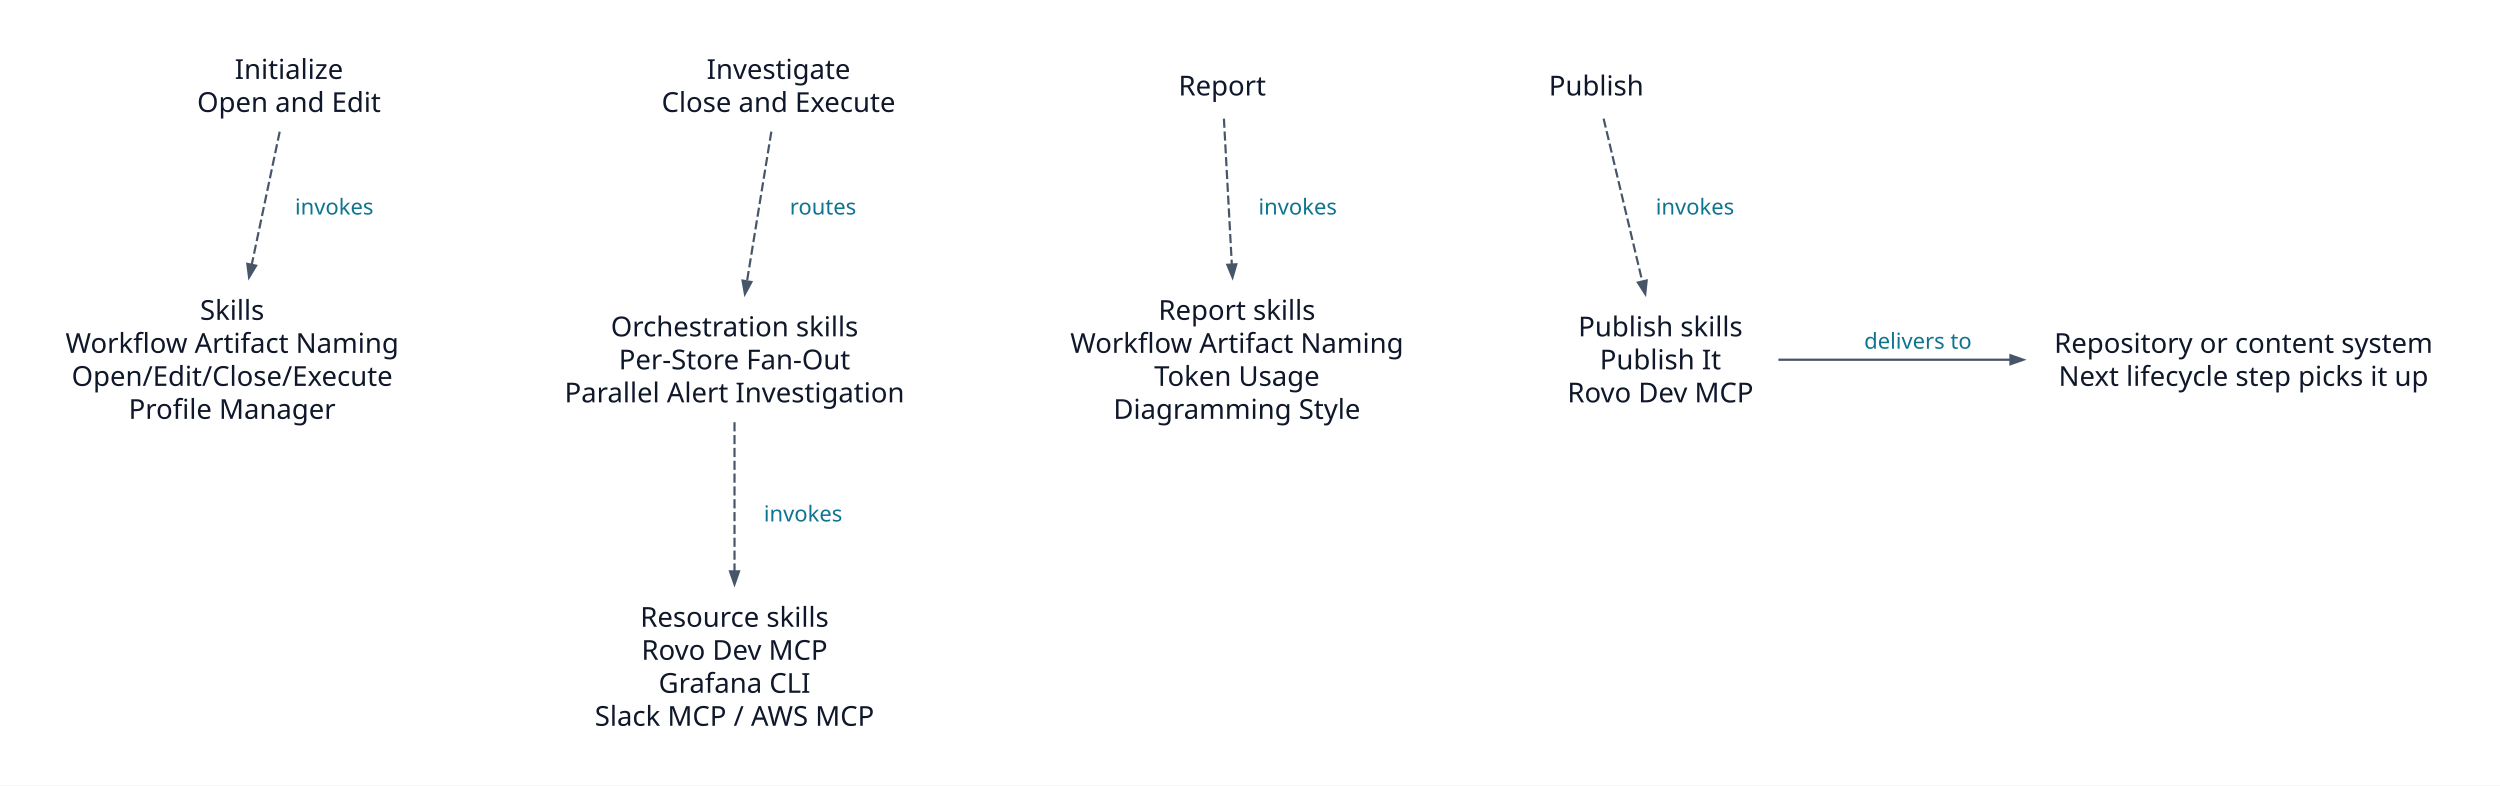
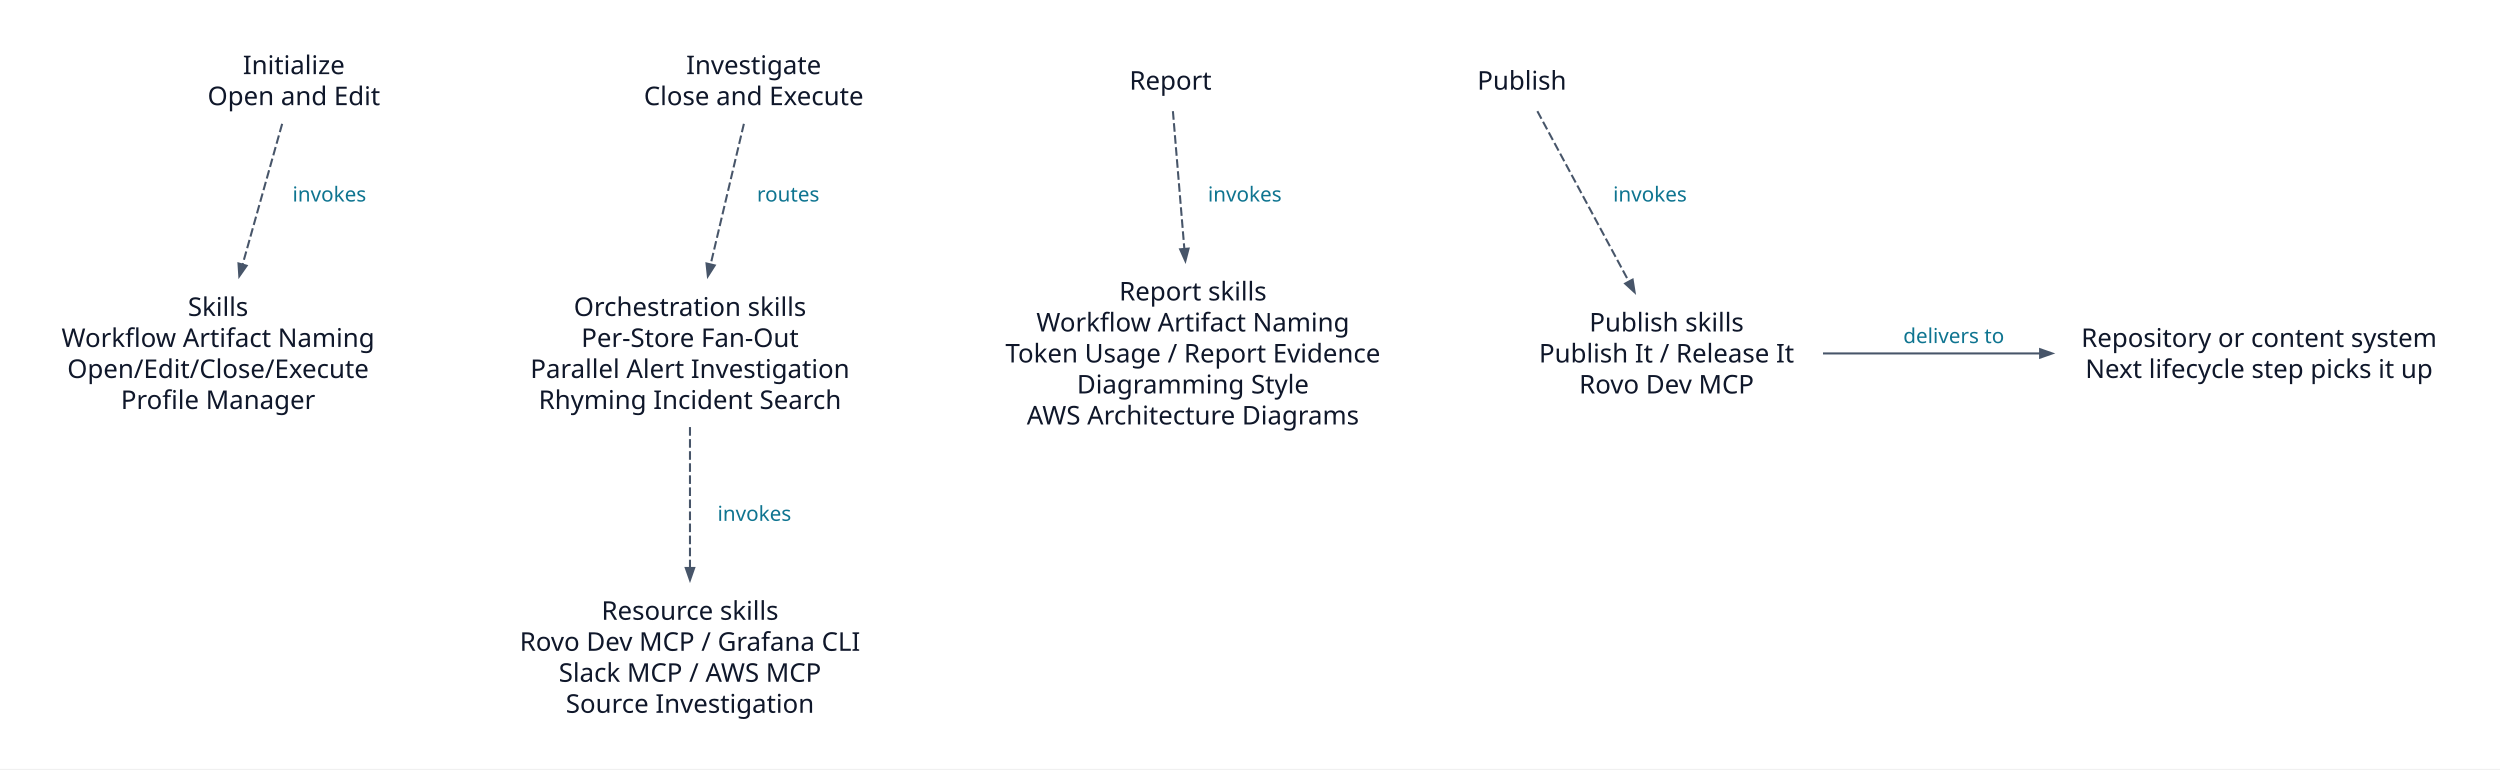
- <svg xmlns="http://www.w3.org/2000/svg" width="2727pt" height="857pt" viewBox="0.00 0.00 2727.00 857.00">
+ <svg xmlns="http://www.w3.org/2000/svg" width="2903pt" height="893pt" viewBox="0.00 0.00 2903.00 893.00">
  <style>
@media (prefers-color-scheme: dark) {
  [fill="#0e7490"] { fill: #67e8f9; }
  [fill="#0f172a"] { fill: #f1f5f9; }
  [fill="#475569"] { fill: #94a3b8; }
  [fill="#ffffff"] { fill: #0f172a; }
  [stroke="#475569"] { stroke: #94a3b8; }
}
</style>
-   <g id="graph0" class="graph" transform="scale(2 2) rotate(0) translate(21.6 406.8)">
-     <polygon fill="#ffffff" stroke="none" points="-21.6,21.6 -21.6,-406.8 1342.1,-406.8 1342.1,21.6 -21.6,21.6" />
+   <g id="graph0" class="graph" transform="scale(2 2) rotate(0) translate(21.6 424.8)">
+     <polygon fill="#ffffff" stroke="none" points="-21.6,21.6 -21.6,-424.8 1430.1,-424.8 1430.1,21.6 -21.6,21.6" />
    <g id="node1" class="node">
-       <text xml:space="preserve" text-anchor="middle" x="136" y="-363.75" font-family="Trebuchet MS" font-size="15.00" fill="#0f172a">Initialize</text>
-       <text xml:space="preserve" text-anchor="middle" x="136" y="-345.75" font-family="Trebuchet MS" font-size="15.00" fill="#0f172a">Open and Edit</text>
+       <text xml:space="preserve" text-anchor="middle" x="149" y="-381.75" font-family="Trebuchet MS" font-size="15.00" fill="#0f172a">Initialize</text>
+       <text xml:space="preserve" text-anchor="middle" x="149" y="-363.75" font-family="Trebuchet MS" font-size="15.00" fill="#0f172a">Open and Edit</text>
    </g>
    <g id="node2" class="node">
-       <text xml:space="preserve" text-anchor="middle" x="403" y="-363.75" font-family="Trebuchet MS" font-size="15.00" fill="#0f172a">Investigate</text>
-       <text xml:space="preserve" text-anchor="middle" x="403" y="-345.75" font-family="Trebuchet MS" font-size="15.00" fill="#0f172a">Close and Execute</text>
+       <text xml:space="preserve" text-anchor="middle" x="416" y="-381.75" font-family="Trebuchet MS" font-size="15.00" fill="#0f172a">Investigate</text>
+       <text xml:space="preserve" text-anchor="middle" x="416" y="-363.75" font-family="Trebuchet MS" font-size="15.00" fill="#0f172a">Close and Execute</text>
    </g>
    <g id="node5" class="node">
-       <text xml:space="preserve" text-anchor="middle" x="105" y="-232.35" font-family="Trebuchet MS" font-size="15.00" fill="#0f172a">Skills</text>
-       <text xml:space="preserve" text-anchor="middle" x="105" y="-214.35" font-family="Trebuchet MS" font-size="15.00" fill="#0f172a">Workflow Artifact Naming</text>
-       <text xml:space="preserve" text-anchor="middle" x="105" y="-196.35" font-family="Trebuchet MS" font-size="15.00" fill="#0f172a">Open/Edit/Close/Execute</text>
-       <text xml:space="preserve" text-anchor="middle" x="105" y="-178.35" font-family="Trebuchet MS" font-size="15.00" fill="#0f172a">Profile Manager</text>
+       <text xml:space="preserve" text-anchor="middle" x="105" y="-241.35" font-family="Trebuchet MS" font-size="15.00" fill="#0f172a">Skills</text>
+       <text xml:space="preserve" text-anchor="middle" x="105" y="-223.35" font-family="Trebuchet MS" font-size="15.00" fill="#0f172a">Workflow Artifact Naming</text>
+       <text xml:space="preserve" text-anchor="middle" x="105" y="-205.35" font-family="Trebuchet MS" font-size="15.00" fill="#0f172a">Open/Edit/Close/Execute</text>
+       <text xml:space="preserve" text-anchor="middle" x="105" y="-187.35" font-family="Trebuchet MS" font-size="15.00" fill="#0f172a">Profile Manager</text>
    </g>
    <g id="edge4" class="edge">
-       <path fill="none" stroke="#475569" stroke-width="1.2" stroke-dasharray="5,2" d="M130.95,-334.99C126.82,-315.36 120.84,-286.93 115.66,-262.3" />
-       <polygon fill="#475569" stroke="#475569" stroke-width="1.2" points="118.08,-261.89 114.24,-255.55 113.29,-262.9 118.08,-261.89" />
-       <text xml:space="preserve" text-anchor="start" x="139.28" y="-289.8" font-family="Trebuchet MS" font-size="12.00" fill="#0e7490">invokes</text>
+       <path fill="none" stroke="#475569" stroke-width="1.2" stroke-dasharray="5,2" d="M142.22,-352.91C136.1,-331.16 126.91,-298.47 119.19,-271.03" />
+       <polygon fill="#475569" stroke="#475569" stroke-width="1.2" points="121.59,-270.52 117.34,-264.45 116.87,-271.85 121.59,-270.52" />
+       <text xml:space="preserve" text-anchor="start" x="148.23" y="-307.8" font-family="Trebuchet MS" font-size="12.00" fill="#0e7490">invokes</text>
    </g>
    <g id="node3" class="node">
-       <text xml:space="preserve" text-anchor="middle" x="645" y="-354.75" font-family="Trebuchet MS" font-size="15.00" fill="#0f172a">Report</text>
+       <text xml:space="preserve" text-anchor="middle" x="658" y="-372.75" font-family="Trebuchet MS" font-size="15.00" fill="#0f172a">Report</text>
    </g>
    <g id="node6" class="node">
-       <text xml:space="preserve" text-anchor="middle" x="379" y="-223.35" font-family="Trebuchet MS" font-size="15.00" fill="#0f172a">Orchestration skills</text>
-       <text xml:space="preserve" text-anchor="middle" x="379" y="-205.35" font-family="Trebuchet MS" font-size="15.00" fill="#0f172a">Per-Store Fan-Out</text>
-       <text xml:space="preserve" text-anchor="middle" x="379" y="-187.35" font-family="Trebuchet MS" font-size="15.00" fill="#0f172a">Parallel Alert Investigation</text>
+       <text xml:space="preserve" text-anchor="middle" x="379" y="-241.35" font-family="Trebuchet MS" font-size="15.00" fill="#0f172a">Orchestration skills</text>
+       <text xml:space="preserve" text-anchor="middle" x="379" y="-223.35" font-family="Trebuchet MS" font-size="15.00" fill="#0f172a">Per-Store Fan-Out</text>
+       <text xml:space="preserve" text-anchor="middle" x="379" y="-205.35" font-family="Trebuchet MS" font-size="15.00" fill="#0f172a">Parallel Alert Investigation</text>
+       <text xml:space="preserve" text-anchor="middle" x="379" y="-187.35" font-family="Trebuchet MS" font-size="15.00" fill="#0f172a">Rhyming Incident Search</text>
    </g>
    <g id="edge5" class="edge">
-       <path fill="none" stroke="#475569" stroke-width="1.2" stroke-dasharray="5,2" d="M399.09,-334.99C395.5,-312.93 390.1,-279.75 385.8,-253.35" />
-       <polygon fill="#475569" stroke="#475569" stroke-width="1.2" points="388.22,-252.99 384.68,-246.48 383.39,-253.78 388.22,-252.99" />
-       <text xml:space="preserve" text-anchor="start" x="409.15" y="-289.8" font-family="Trebuchet MS" font-size="12.00" fill="#0e7490">routes</text>
+       <path fill="none" stroke="#475569" stroke-width="1.2" stroke-dasharray="5,2" d="M410.3,-352.91C405.16,-331.16 397.42,-298.47 390.93,-271.03" />
+       <polygon fill="#475569" stroke="#475569" stroke-width="1.2" points="393.37,-270.71 389.38,-264.47 388.6,-271.84 393.37,-270.71" />
+       <text xml:space="preserve" text-anchor="start" x="417.9" y="-307.8" font-family="Trebuchet MS" font-size="12.00" fill="#0e7490">routes</text>
    </g>
    <g id="node4" class="node">
-       <text xml:space="preserve" text-anchor="middle" x="849" y="-354.75" font-family="Trebuchet MS" font-size="15.00" fill="#0f172a">Publish</text>
+       <text xml:space="preserve" text-anchor="middle" x="862" y="-372.75" font-family="Trebuchet MS" font-size="15.00" fill="#0f172a">Publish</text>
    </g>
    <g id="node8" class="node">
-       <text xml:space="preserve" text-anchor="middle" x="653" y="-232.35" font-family="Trebuchet MS" font-size="15.00" fill="#0f172a">Report skills</text>
-       <text xml:space="preserve" text-anchor="middle" x="653" y="-214.35" font-family="Trebuchet MS" font-size="15.00" fill="#0f172a">Workflow Artifact Naming</text>
-       <text xml:space="preserve" text-anchor="middle" x="653" y="-196.35" font-family="Trebuchet MS" font-size="15.00" fill="#0f172a">Token Usage</text>
-       <text xml:space="preserve" text-anchor="middle" x="653" y="-178.35" font-family="Trebuchet MS" font-size="15.00" fill="#0f172a">Diagramming Style</text>
+       <text xml:space="preserve" text-anchor="middle" x="671" y="-250.35" font-family="Trebuchet MS" font-size="15.00" fill="#0f172a">Report skills</text>
+       <text xml:space="preserve" text-anchor="middle" x="671" y="-232.35" font-family="Trebuchet MS" font-size="15.00" fill="#0f172a">Workflow Artifact Naming</text>
+       <text xml:space="preserve" text-anchor="middle" x="671" y="-214.35" font-family="Trebuchet MS" font-size="15.00" fill="#0f172a">Token Usage / Report Evidence</text>
+       <text xml:space="preserve" text-anchor="middle" x="671" y="-196.35" font-family="Trebuchet MS" font-size="15.00" fill="#0f172a">Diagramming Style</text>
+       <text xml:space="preserve" text-anchor="middle" x="671" y="-178.35" font-family="Trebuchet MS" font-size="15.00" fill="#0f172a">AWS Architecture Diagrams</text>
    </g>
    <g id="edge7" class="edge">
-       <path fill="none" stroke="#475569" stroke-width="1.2" stroke-dasharray="5,2" d="M645.92,-342.09C646.97,-322.7 648.75,-289.99 650.26,-262.17" />
-       <polygon fill="#475569" stroke="#475569" stroke-width="1.2" points="652.68,-262.65 650.62,-255.53 647.79,-262.39 652.68,-262.65" />
-       <text xml:space="preserve" text-anchor="start" x="664.76" y="-289.8" font-family="Trebuchet MS" font-size="12.00" fill="#0e7490">invokes</text>
+       <path fill="none" stroke="#475569" stroke-width="1.2" stroke-dasharray="5,2" d="M659.39,-360.26C660.98,-341.19 663.66,-308.96 666.04,-280.26" />
+       <polygon fill="#475569" stroke="#475569" stroke-width="1.2" points="668.48,-280.47 666.62,-273.29 663.6,-280.06 668.48,-280.47" />
+       <text xml:space="preserve" text-anchor="start" x="679.72" y="-307.8" font-family="Trebuchet MS" font-size="12.00" fill="#0e7490">invokes</text>
    </g>
    <g id="node9" class="node">
-       <text xml:space="preserve" text-anchor="middle" x="884" y="-223.35" font-family="Trebuchet MS" font-size="15.00" fill="#0f172a">Publish skills</text>
-       <text xml:space="preserve" text-anchor="middle" x="884" y="-205.35" font-family="Trebuchet MS" font-size="15.00" fill="#0f172a">Publish It</text>
-       <text xml:space="preserve" text-anchor="middle" x="884" y="-187.35" font-family="Trebuchet MS" font-size="15.00" fill="#0f172a">Rovo Dev MCP</text>
+       <text xml:space="preserve" text-anchor="middle" x="946" y="-232.35" font-family="Trebuchet MS" font-size="15.00" fill="#0f172a">Publish skills</text>
+       <text xml:space="preserve" text-anchor="middle" x="946" y="-214.35" font-family="Trebuchet MS" font-size="15.00" fill="#0f172a">Publish It / Release It</text>
+       <text xml:space="preserve" text-anchor="middle" x="946" y="-196.35" font-family="Trebuchet MS" font-size="15.00" fill="#0f172a">Rovo Dev MCP</text>
    </g>
    <g id="edge8" class="edge">
-       <path fill="none" stroke="#475569" stroke-width="1.2" stroke-dasharray="5,2" d="M853.01,-342.09C858.13,-320.55 867.15,-282.58 874.14,-253.13" />
-       <polygon fill="#475569" stroke="#475569" stroke-width="1.2" points="876.49,-253.83 875.72,-246.46 871.72,-252.7 876.49,-253.83" />
-       <text xml:space="preserve" text-anchor="start" x="881.45" y="-289.8" font-family="Trebuchet MS" font-size="12.00" fill="#0e7490">invokes</text>
+       <path fill="none" stroke="#475569" stroke-width="1.2" stroke-dasharray="5,2" d="M870.99,-360.26C883.61,-336.77 906.96,-293.29 924.27,-261.06" />
+       <polygon fill="#475569" stroke="#475569" stroke-width="1.2" points="926.29,-262.47 927.45,-255.14 921.98,-260.15 926.29,-262.47" />
+       <text xml:space="preserve" text-anchor="start" x="914.97" y="-307.8" font-family="Trebuchet MS" font-size="12.00" fill="#0e7490">invokes</text>
    </g>
    <g id="node7" class="node">
      <text xml:space="preserve" text-anchor="middle" x="379" y="-64.95" font-family="Trebuchet MS" font-size="15.00" fill="#0f172a">Resource skills</text>
-       <text xml:space="preserve" text-anchor="middle" x="379" y="-46.95" font-family="Trebuchet MS" font-size="15.00" fill="#0f172a">Rovo Dev MCP</text>
-       <text xml:space="preserve" text-anchor="middle" x="379" y="-28.95" font-family="Trebuchet MS" font-size="15.00" fill="#0f172a">Grafana CLI</text>
-       <text xml:space="preserve" text-anchor="middle" x="379" y="-10.95" font-family="Trebuchet MS" font-size="15.00" fill="#0f172a">Slack MCP / AWS MCP</text>
+       <text xml:space="preserve" text-anchor="middle" x="379" y="-46.95" font-family="Trebuchet MS" font-size="15.00" fill="#0f172a">Rovo Dev MCP / Grafana CLI</text>
+       <text xml:space="preserve" text-anchor="middle" x="379" y="-28.95" font-family="Trebuchet MS" font-size="15.00" fill="#0f172a">Slack MCP / AWS MCP</text>
+       <text xml:space="preserve" text-anchor="middle" x="379" y="-10.95" font-family="Trebuchet MS" font-size="15.00" fill="#0f172a">Source Investigation</text>
    </g>
    <g id="edge6" class="edge">
-       <path fill="none" stroke="#475569" stroke-width="1.2" stroke-dasharray="5,2" d="M379,-176.53C379,-153.23 379,-121.61 379,-95.11" />
-       <polygon fill="#475569" stroke="#475569" stroke-width="1.2" points="381.45,-95.16 379,-88.16 376.55,-95.16 381.45,-95.16" />
+       <path fill="none" stroke="#475569" stroke-width="1.2" stroke-dasharray="5,2" d="M379,-176.83C379,-152.2 379,-120.87 379,-94.84" />
+       <polygon fill="#475569" stroke="#475569" stroke-width="1.2" points="381.45,-95.05 379,-88.05 376.55,-95.05 381.45,-95.05" />
      <text xml:space="preserve" text-anchor="start" x="395" y="-122.4" font-family="Trebuchet MS" font-size="12.00" fill="#0e7490">invokes</text>
    </g>
    <g id="node10" class="node">
-       <text xml:space="preserve" text-anchor="middle" x="1202" y="-214.35" font-family="Trebuchet MS" font-size="15.00" fill="#0f172a">Repository or content system</text>
-       <text xml:space="preserve" text-anchor="middle" x="1202" y="-196.35" font-family="Trebuchet MS" font-size="15.00" fill="#0f172a">Next lifecycle step picks it up</text>
+       <text xml:space="preserve" text-anchor="middle" x="1290" y="-223.35" font-family="Trebuchet MS" font-size="15.00" fill="#0f172a">Repository or content system</text>
+       <text xml:space="preserve" text-anchor="middle" x="1290" y="-205.35" font-family="Trebuchet MS" font-size="15.00" fill="#0f172a">Next lifecycle step picks it up</text>
    </g>
    <g id="edge9" class="edge">
-       <path fill="none" stroke="#475569" stroke-width="1.2" d="M948.35,-210.6C984.76,-210.6 1031.58,-210.6 1075.07,-210.6" />
-       <polygon fill="#475569" stroke="#475569" stroke-width="1.2" points="1074.9,-213.05 1081.9,-210.6 1074.9,-208.15 1074.9,-213.05" />
-       <text xml:space="preserve" text-anchor="start" x="995.12" y="-216.6" font-family="Trebuchet MS" font-size="12.00" fill="#0e7490">delivers to</text>
+       <path fill="none" stroke="#475569" stroke-width="1.2" d="M1036.83,-219.6C1075.47,-219.6 1121.21,-219.6 1163.1,-219.6" />
+       <polygon fill="#475569" stroke="#475569" stroke-width="1.2" points="1162.89,-222.05 1169.89,-219.6 1162.89,-217.15 1162.89,-222.05" />
+       <text xml:space="preserve" text-anchor="start" x="1083.44" y="-225.6" font-family="Trebuchet MS" font-size="12.00" fill="#0e7490">delivers to</text>
    </g>
  </g>
</svg>
